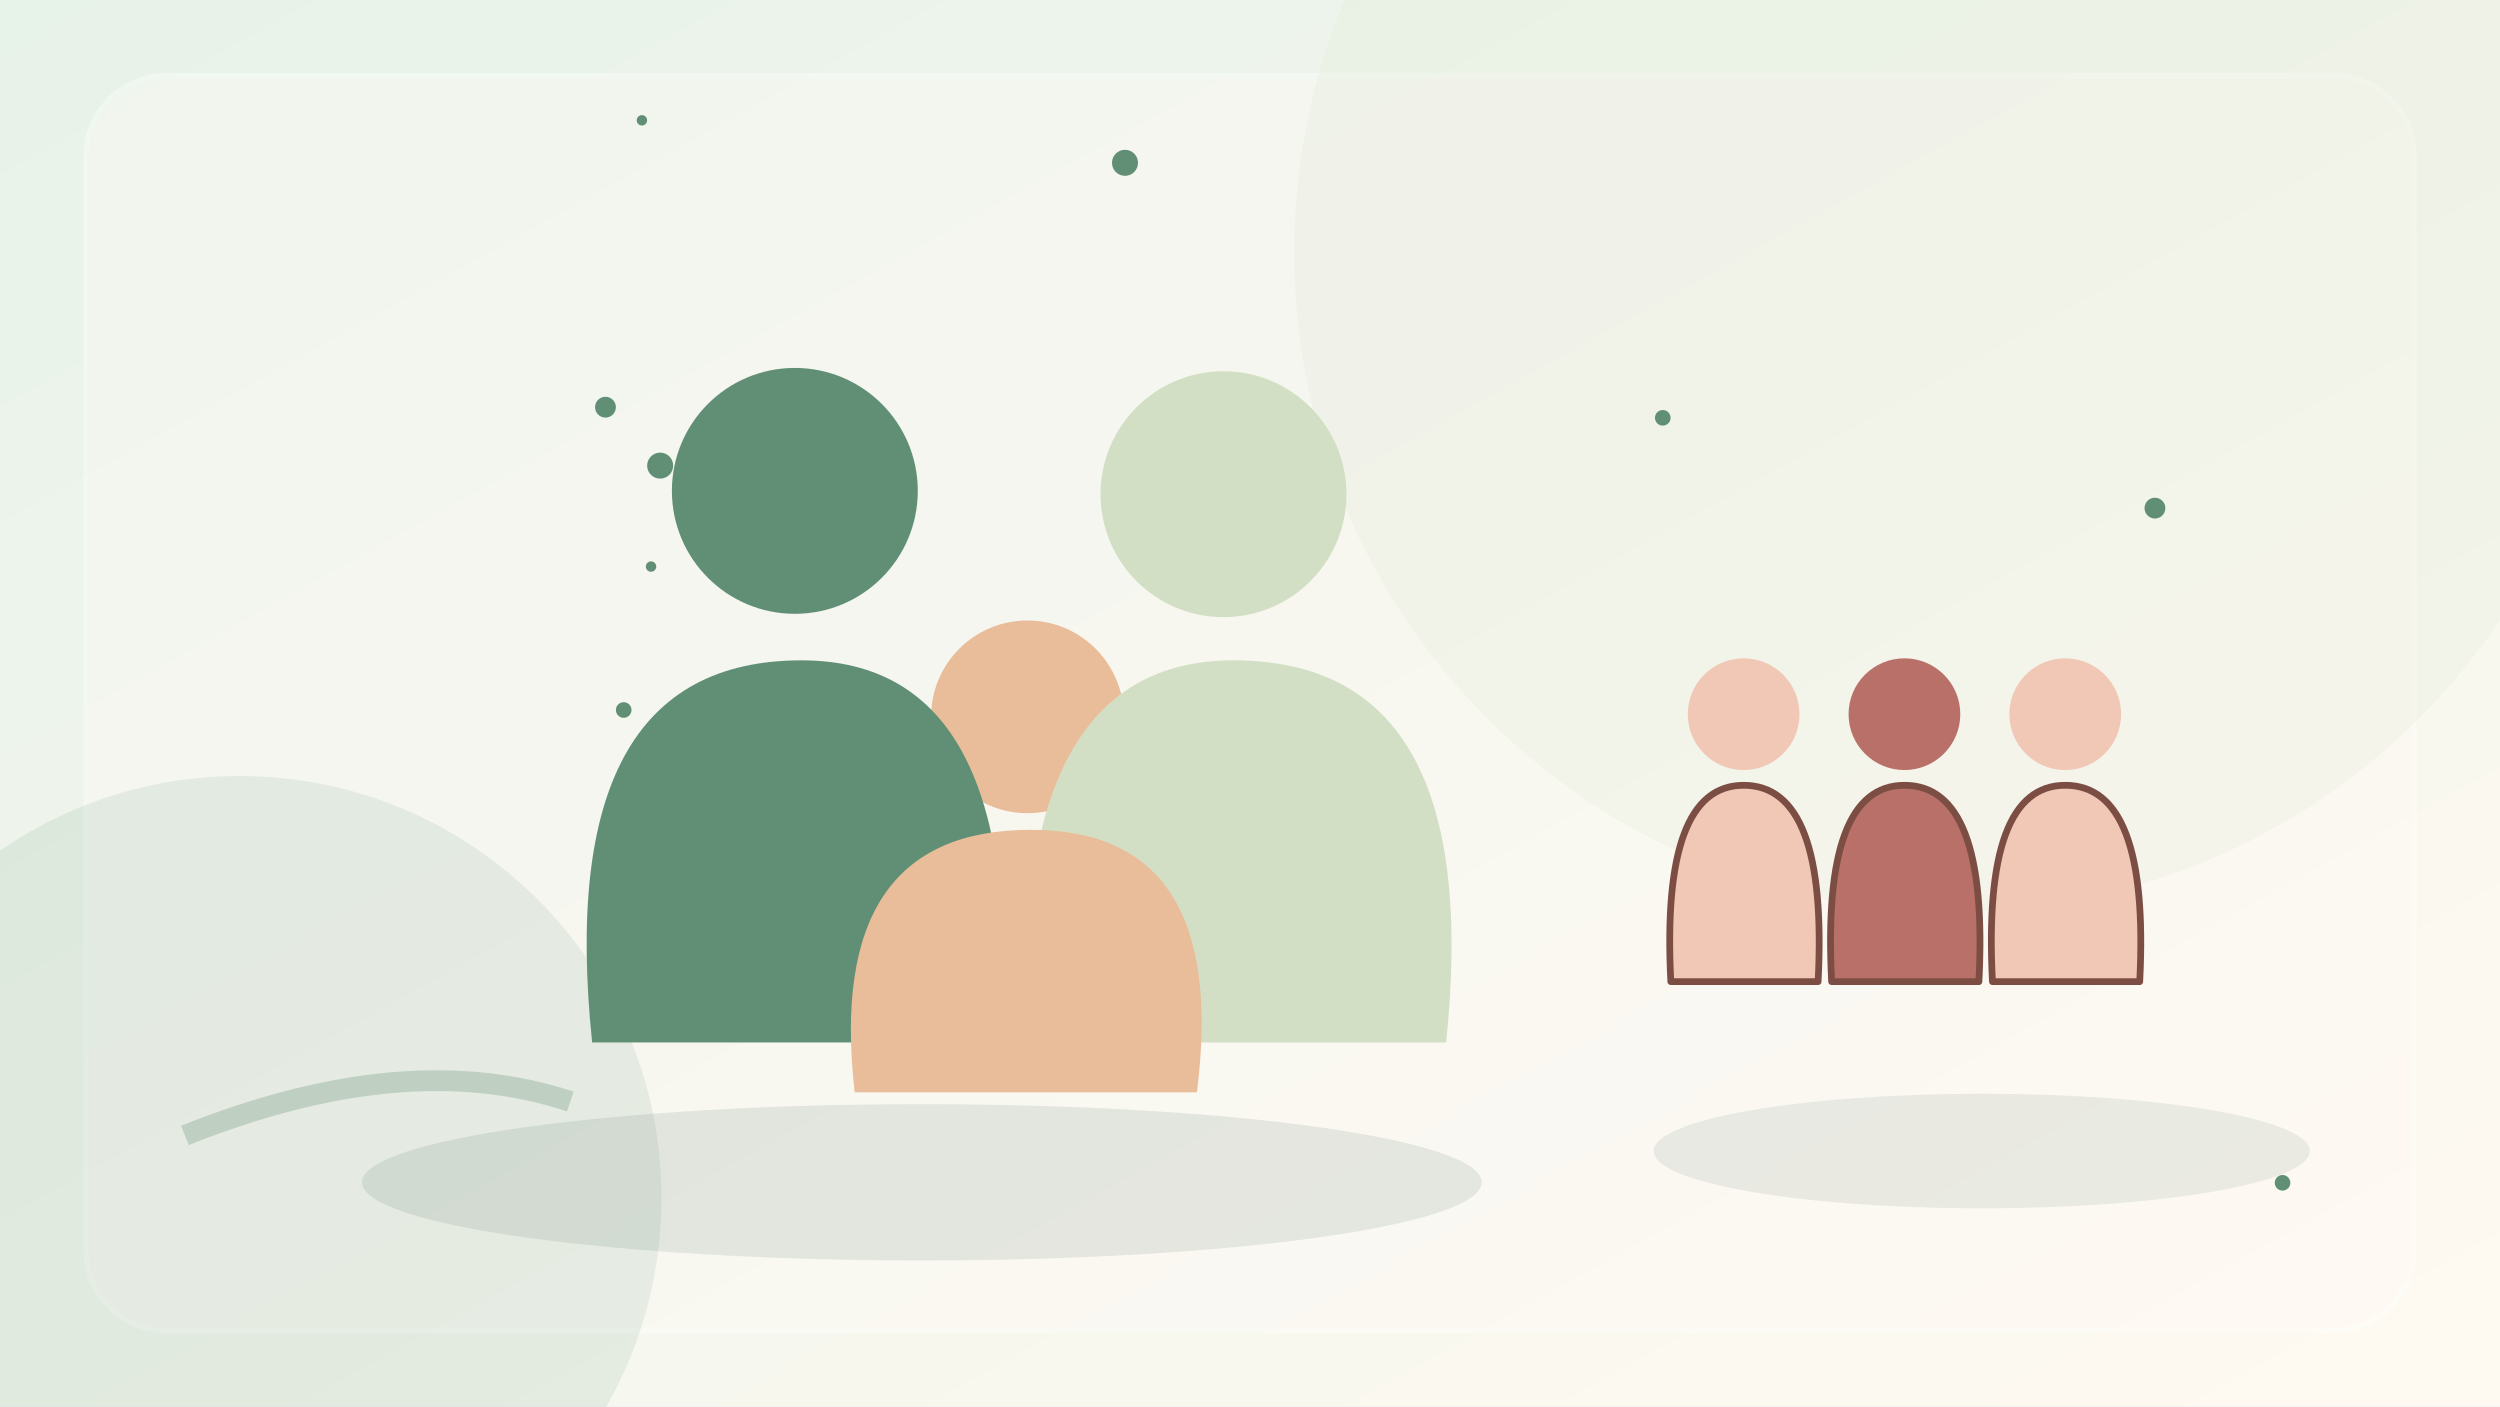
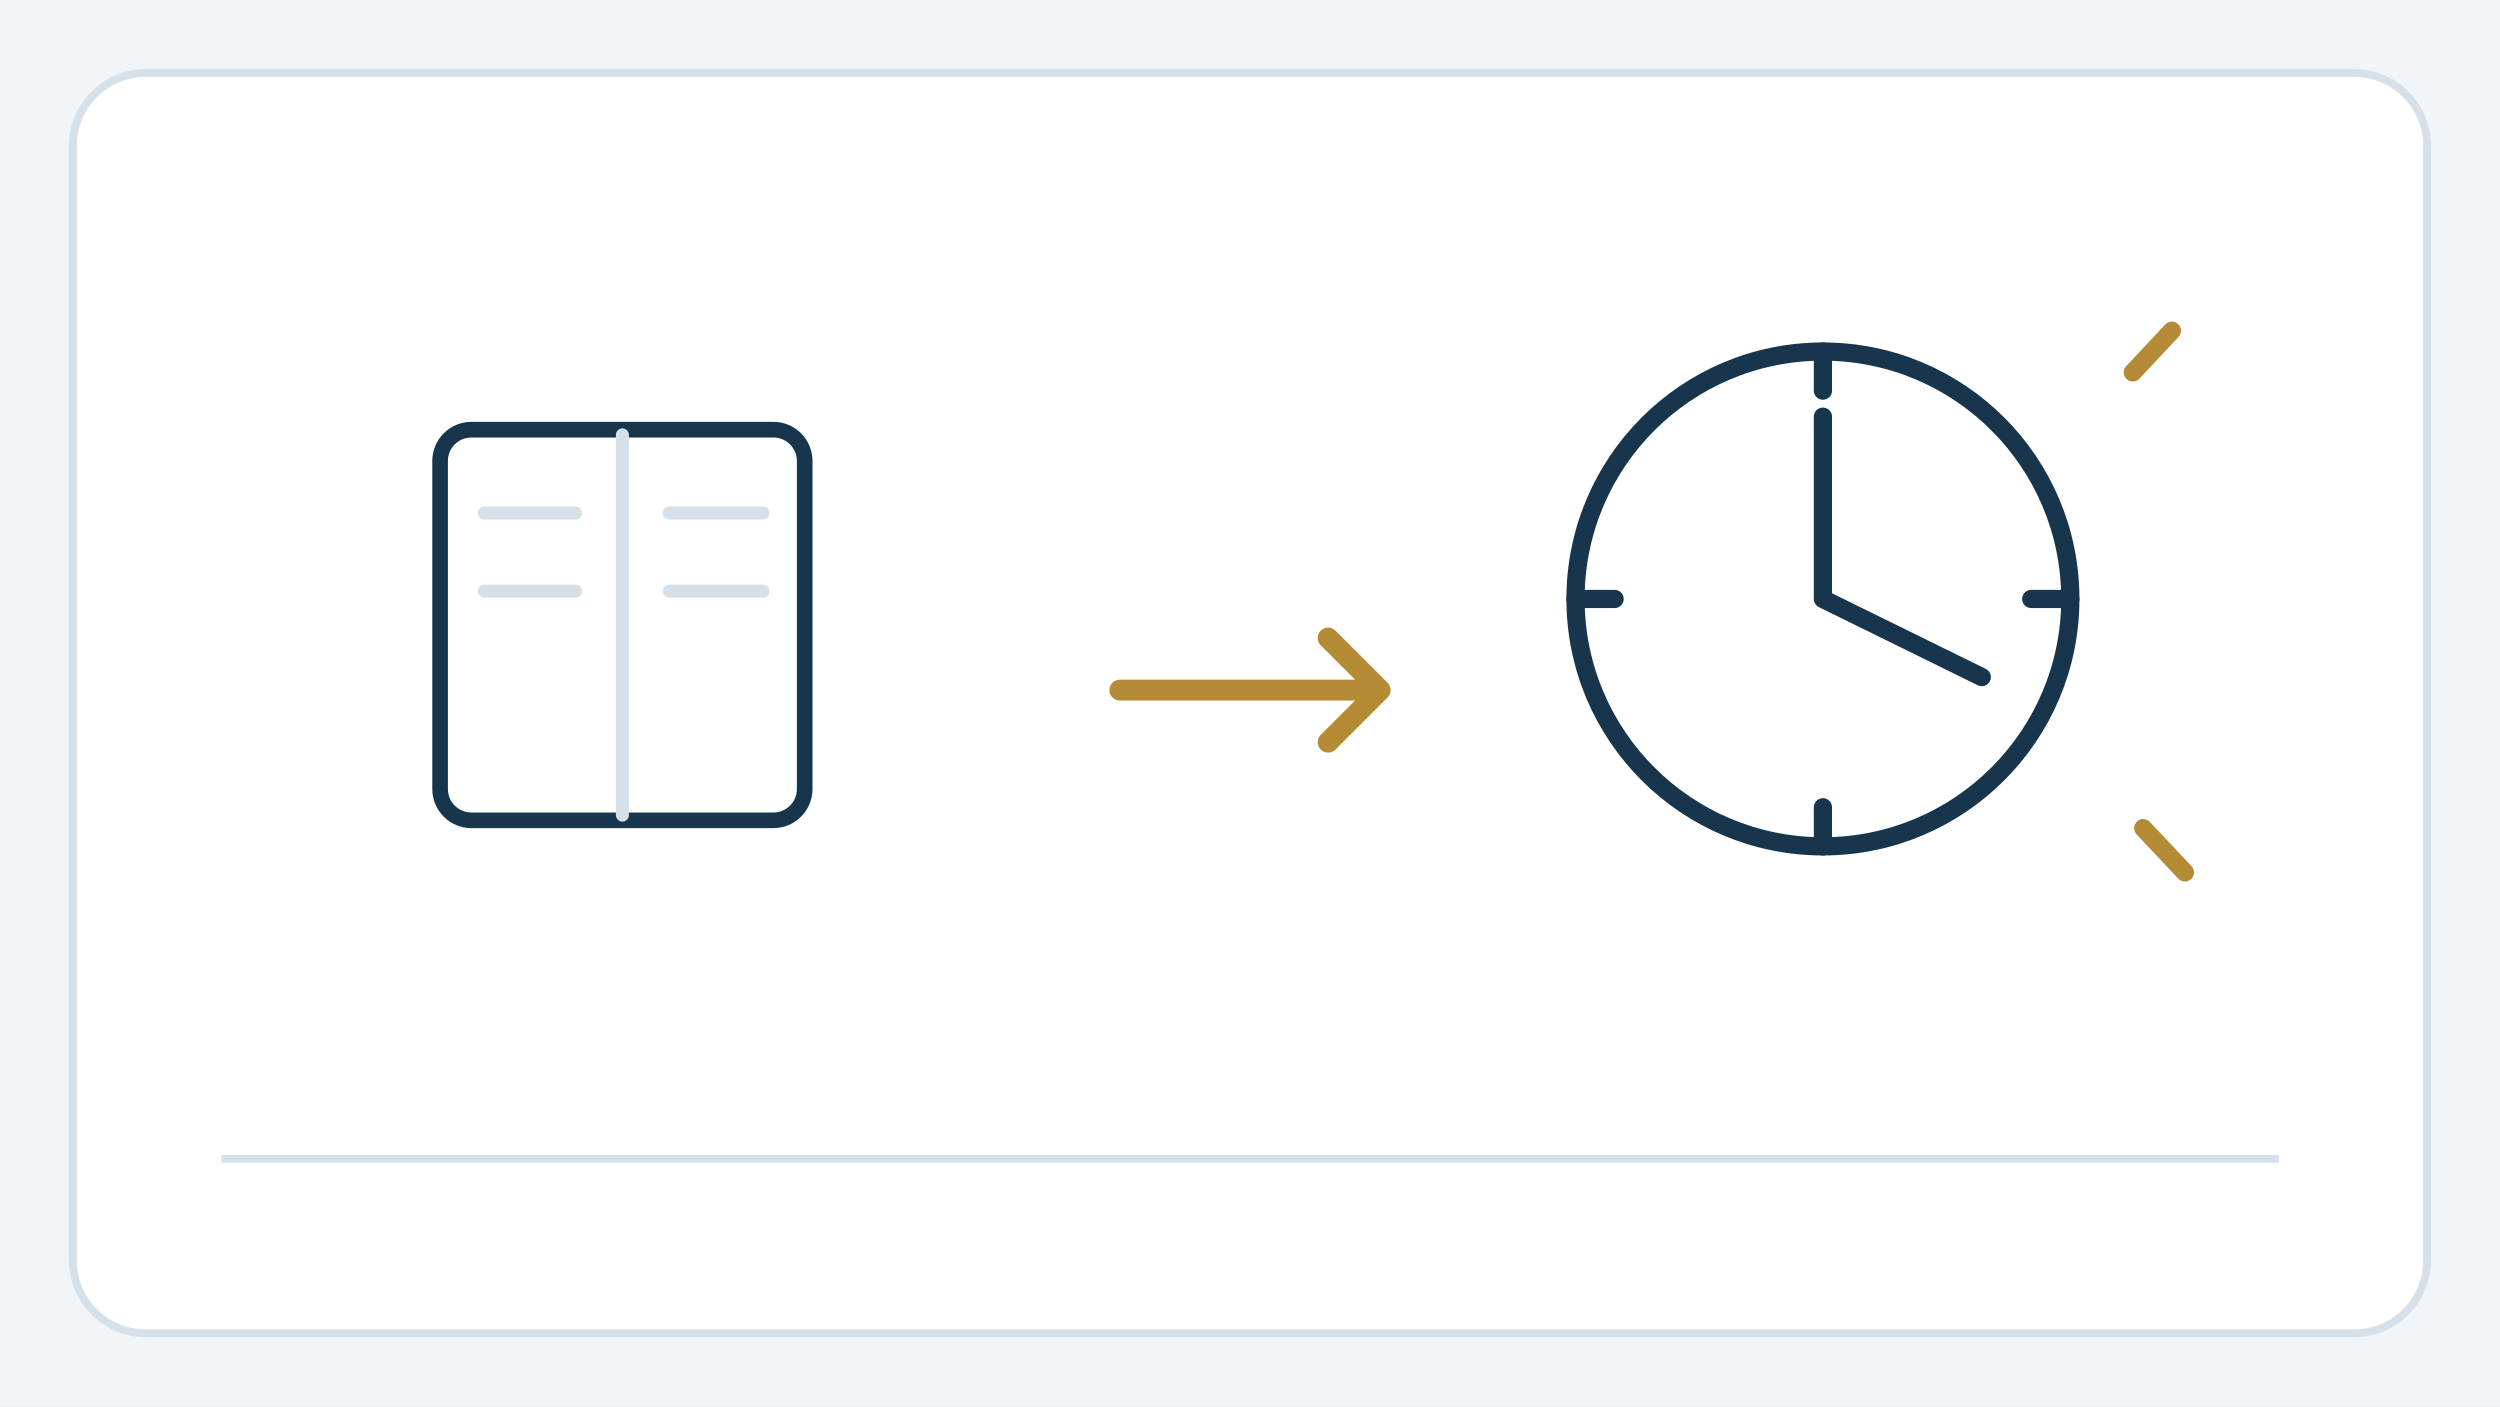
- <svg xmlns="http://www.w3.org/2000/svg" width="960" height="540" viewBox="0 0 960 540" role="img" aria-label="Autorska ilustracja: Pierwsze pół godziny po zmianie domu">
-   <defs>
-     <linearGradient id="background" x1="0" y1="0" x2="1" y2="1">
-       <stop offset="0" stop-color="#e7f2e9" />
-       <stop offset="1" stop-color="#fffaf1" />
-     </linearGradient>
-   </defs>
-   <rect width="960" height="540" fill="url(#background)" />
-   <rect x="33" y="29" width="894" height="482" rx="31" fill="#fffaf7" opacity=".35" stroke="#fff" stroke-width="2" />
-   <circle cx="750" cy="97" r="253" fill="#d2dfc5" opacity=".16" />
-   <circle cx="92" cy="460" r="162" fill="#618f75" opacity=".12" />
-   <circle cx="432" cy="62.52" r="5" fill="#618f75" stroke="none" stroke-width="4" />
-   <circle cx="827.5" cy="195.12" r="4" fill="#618f75" stroke="none" stroke-width="4" />
-   <circle cx="239.5" cy="272.64" r="3" fill="#618f75" stroke="none" stroke-width="4" />
-   <circle cx="253.5" cy="178.8" r="5" fill="#618f75" stroke="none" stroke-width="4" />
-   <circle cx="442.5" cy="168.6" r="3" fill="#618f75" stroke="none" stroke-width="4" />
-   <circle cx="397" cy="397.08" r="5" fill="#618f75" stroke="none" stroke-width="4" />
-   <circle cx="232.5" cy="156.36" r="4" fill="#618f75" stroke="none" stroke-width="4" />
-   <circle cx="246.5" cy="46.2" r="2" fill="#618f75" stroke="none" stroke-width="4" />
-   <circle cx="481" cy="166.56" r="5" fill="#618f75" stroke="none" stroke-width="4" />
-   <circle cx="250" cy="217.56" r="2" fill="#618f75" stroke="none" stroke-width="4" />
-   <circle cx="530" cy="293.04" r="3" fill="#618f75" stroke="none" stroke-width="4" />
-   <circle cx="376" cy="282.84" r="3" fill="#618f75" stroke="none" stroke-width="4" />
-   <circle cx="467" cy="264.48" r="4" fill="#618f75" stroke="none" stroke-width="4" />
-   <circle cx="876.5" cy="454.2" r="3" fill="#618f75" stroke="none" stroke-width="4" />
-   <circle cx="638.5" cy="160.44" r="3" fill="#618f75" stroke="none" stroke-width="4" />
-   <ellipse cx="354" cy="454" rx="215" ry="30" fill="#395f52" opacity=".12" />
-   <ellipse cx="761" cy="442" rx="126" ry="22" fill="#395f52" opacity=".10" />
-   <g transform="translate(184 66) scale(1.276)">
-     <circle cx="95" cy="96" r="37" fill="#618f75" stroke="none" stroke-width="4" />
-     <circle cx="224" cy="97" r="37" fill="#d2dfc5" stroke="none" stroke-width="4" />
-     <circle cx="165" cy="164" r="29" fill="#e9bd99" stroke="none" stroke-width="4" />
-     <path d="M34 262q-12-115 63-115q68 0 60 115" fill="#618f75" stroke="none" stroke-width="5" stroke-linejoin="round" stroke-linecap="round" />
-     <path d="M165 262q-6-115 62-115q76 0 64 115" fill="#d2dfc5" stroke="none" stroke-width="5" stroke-linejoin="round" stroke-linecap="round" />
-     <path d="M113 277q-9-79 53-79q60 0 50 79" fill="#e9bd99" stroke="none" stroke-width="5" stroke-linejoin="round" stroke-linecap="round" />
+ <svg xmlns="http://www.w3.org/2000/svg" width="960" height="540" viewBox="0 0 960 540" role="img" aria-label="Pierwsze pół godziny po zmianie domu — Schemat przedmiotów: książka i czas">
+   <rect width="960" height="540" fill="#f1f5f8" />
+   <rect x="28" y="28" width="904" height="484" rx="28" fill="#fff" stroke="#d6e0e8" stroke-width="3" />
+   <g transform="translate(89 85)">
+     <rect x="80" y="80" width="140" height="150" rx="12" fill="#fff" stroke="#17364d" stroke-width="6" />
+     <path d="M150 82V228 M97 112H132 M168 112H204 M97 142H132 M168 142H204" fill="none" stroke="#d6e0e8" stroke-width="5" stroke-linecap="round" stroke-linejoin="round" />
  </g>
-   <g transform="translate(626 206) scale(0.650)">
-     <circle cx="67" cy="105" r="33" fill="#f0c8b5" stroke="none" stroke-width="4" />
-     <circle cx="162" cy="105" r="33" fill="#b97068" stroke="none" stroke-width="4" />
-     <circle cx="257" cy="105" r="33" fill="#f0c8b5" stroke="none" stroke-width="4" />
-     <path d="M24 263q-6-116 43-116q50 0 44 116Z" fill="#f0c8b5" stroke="#7c4e43" stroke-width="4" stroke-linejoin="round" stroke-linecap="round" />
-     <path d="M119 263q-6-116 43-116q50 0 44 116Z" fill="#b97068" stroke="#7c4e43" stroke-width="4" stroke-linejoin="round" stroke-linecap="round" />
-     <path d="M214 263q-6-116 43-116q50 0 44 116Z" fill="#f0c8b5" stroke="#7c4e43" stroke-width="4" stroke-linejoin="round" stroke-linecap="round" />
+   <g transform="translate(545 85)">
+     <circle cx="155" cy="145" r="95" fill="none" stroke="#17364d" stroke-width="7" />
+     <path d="M155 145V75 M155 145L216 175 M155 50V65 M250 145H235 M155 240V225 M60 145H75" fill="none" stroke="#17364d" stroke-width="7" stroke-linecap="round" stroke-linejoin="round" />
+     <path d="M274 58L289 42 M278 233L294 250" fill="none" stroke="#b68b36" stroke-width="7" stroke-linecap="round" stroke-linejoin="round" />
  </g>
-   <path d="M71 436q85-34 148-13" fill="none" stroke="#618f75" opacity=".29" stroke-width="8" />
+   <path d="M430 265H530 M510 245L530 265L510 285" fill="none" stroke="#b68b36" stroke-width="8" stroke-linecap="round" stroke-linejoin="round" />
+   <path d="M85 445H875" fill="none" stroke="#d6e0e8" stroke-width="3" />
</svg>
